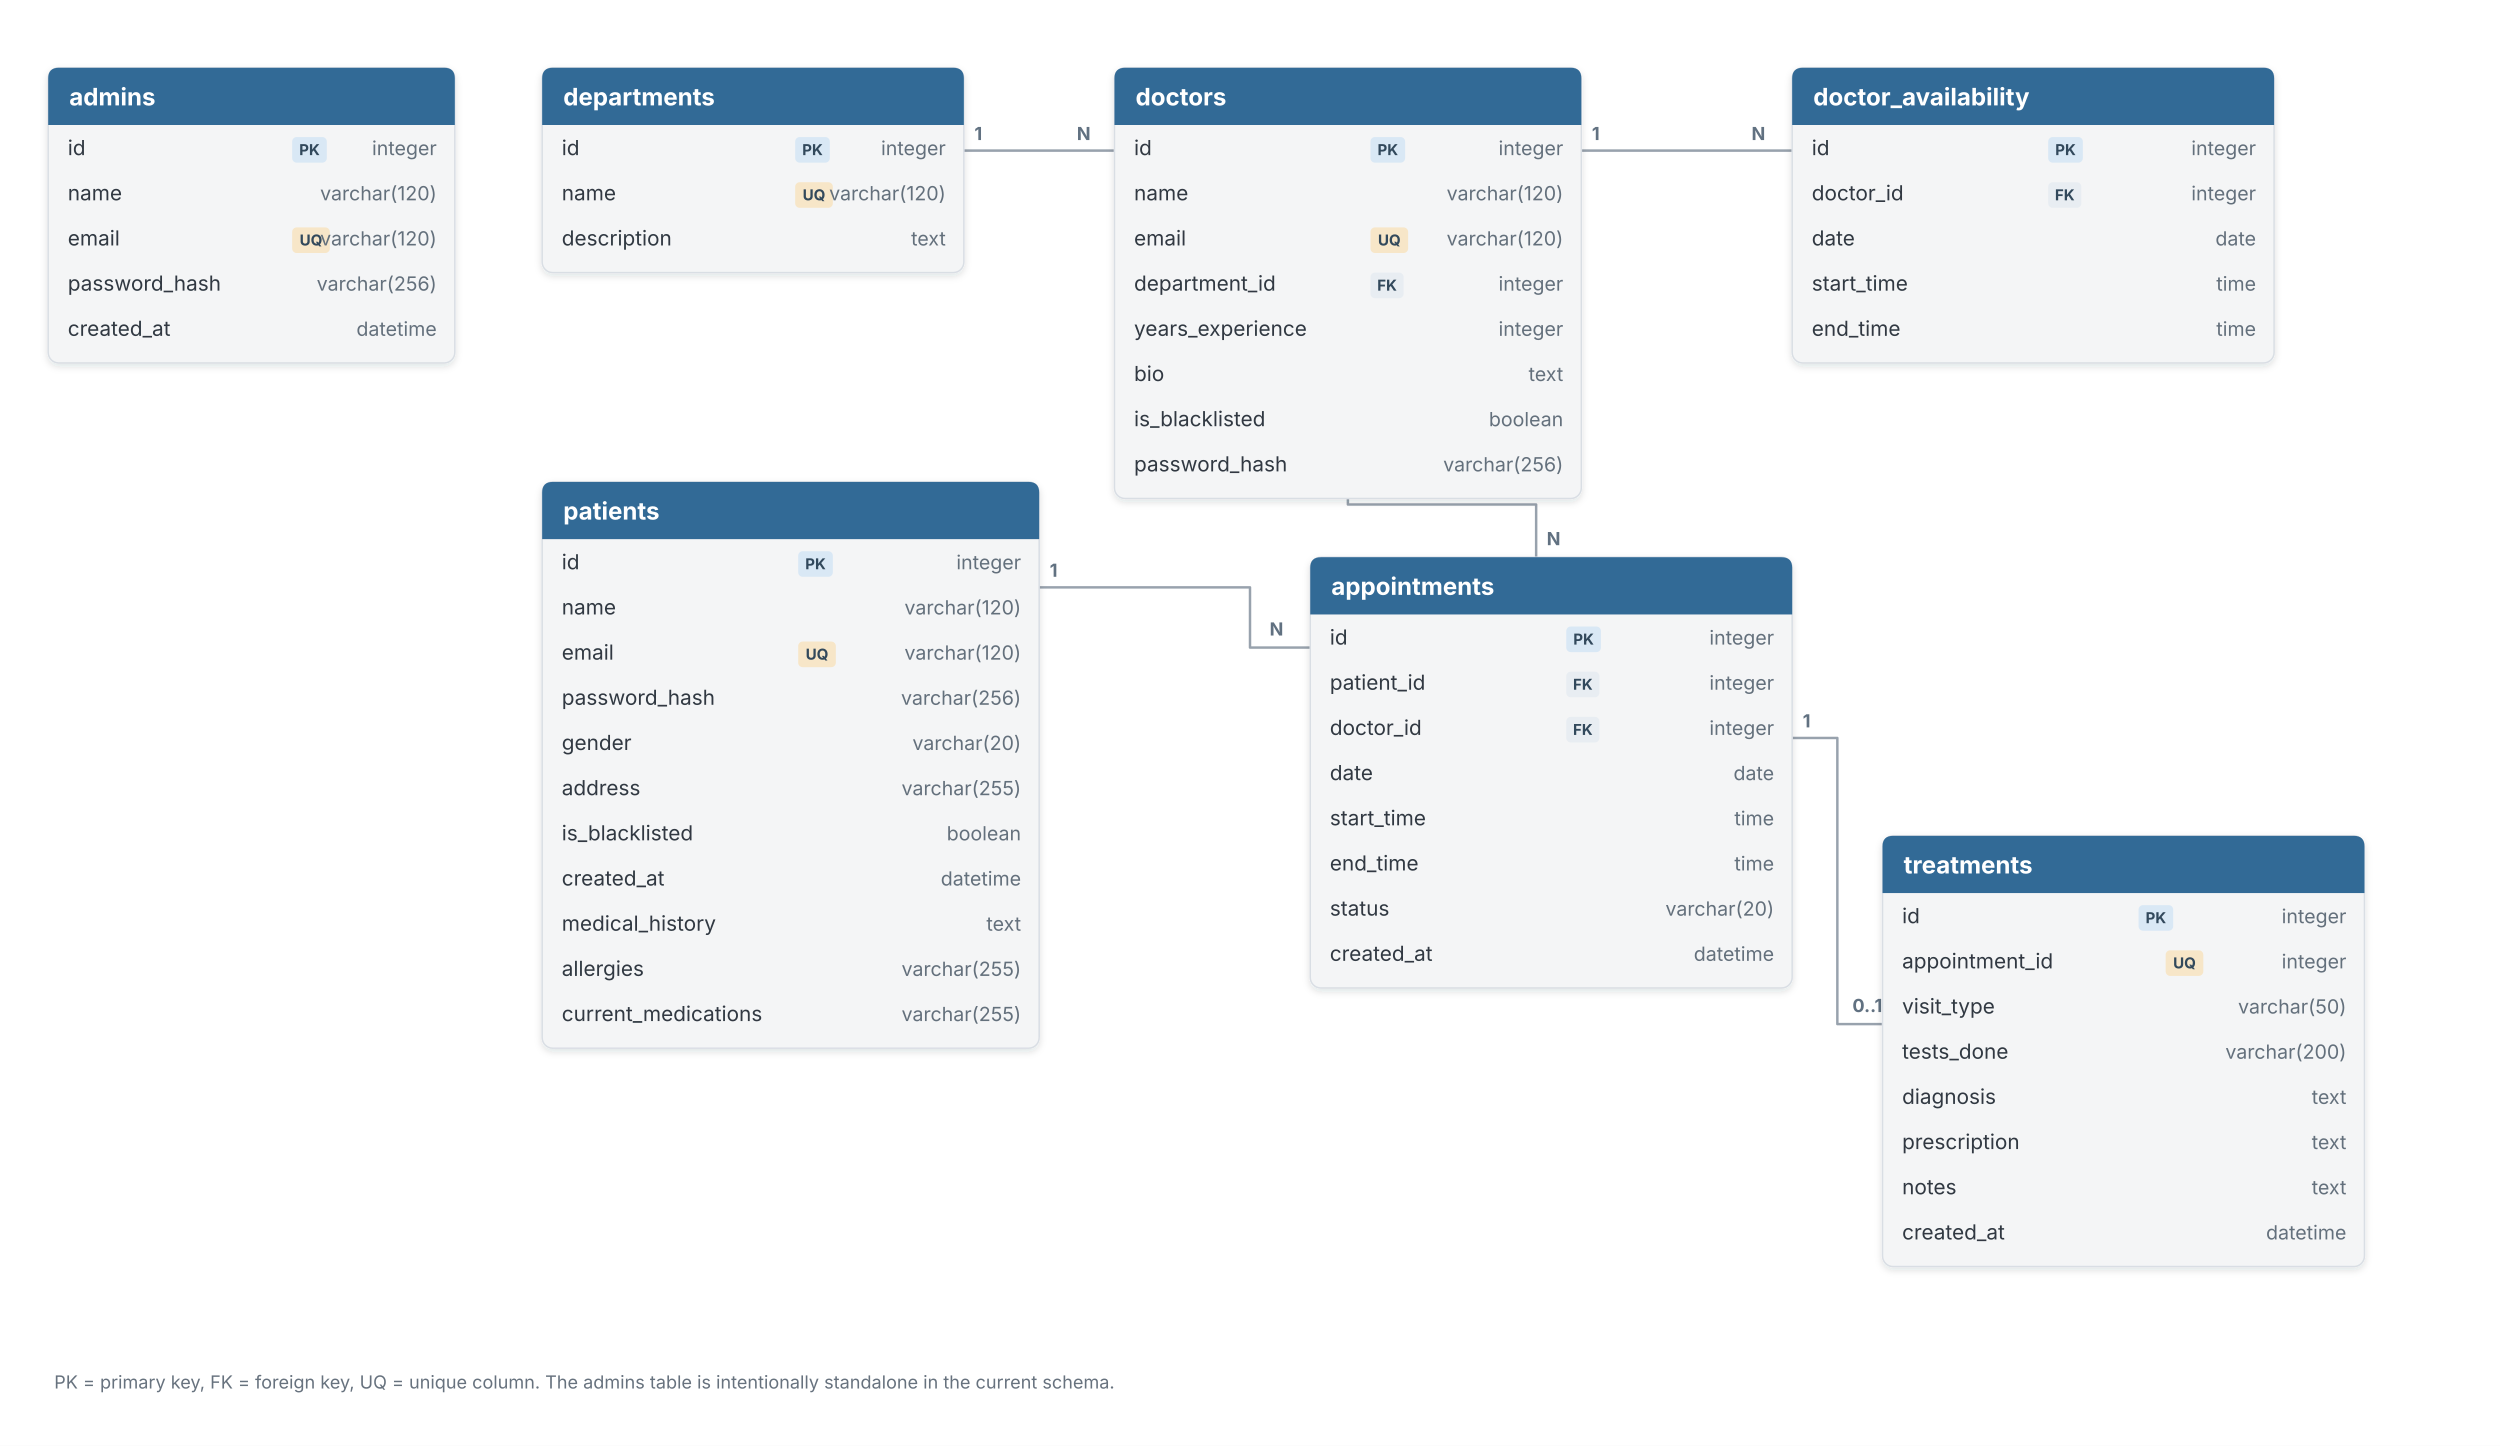
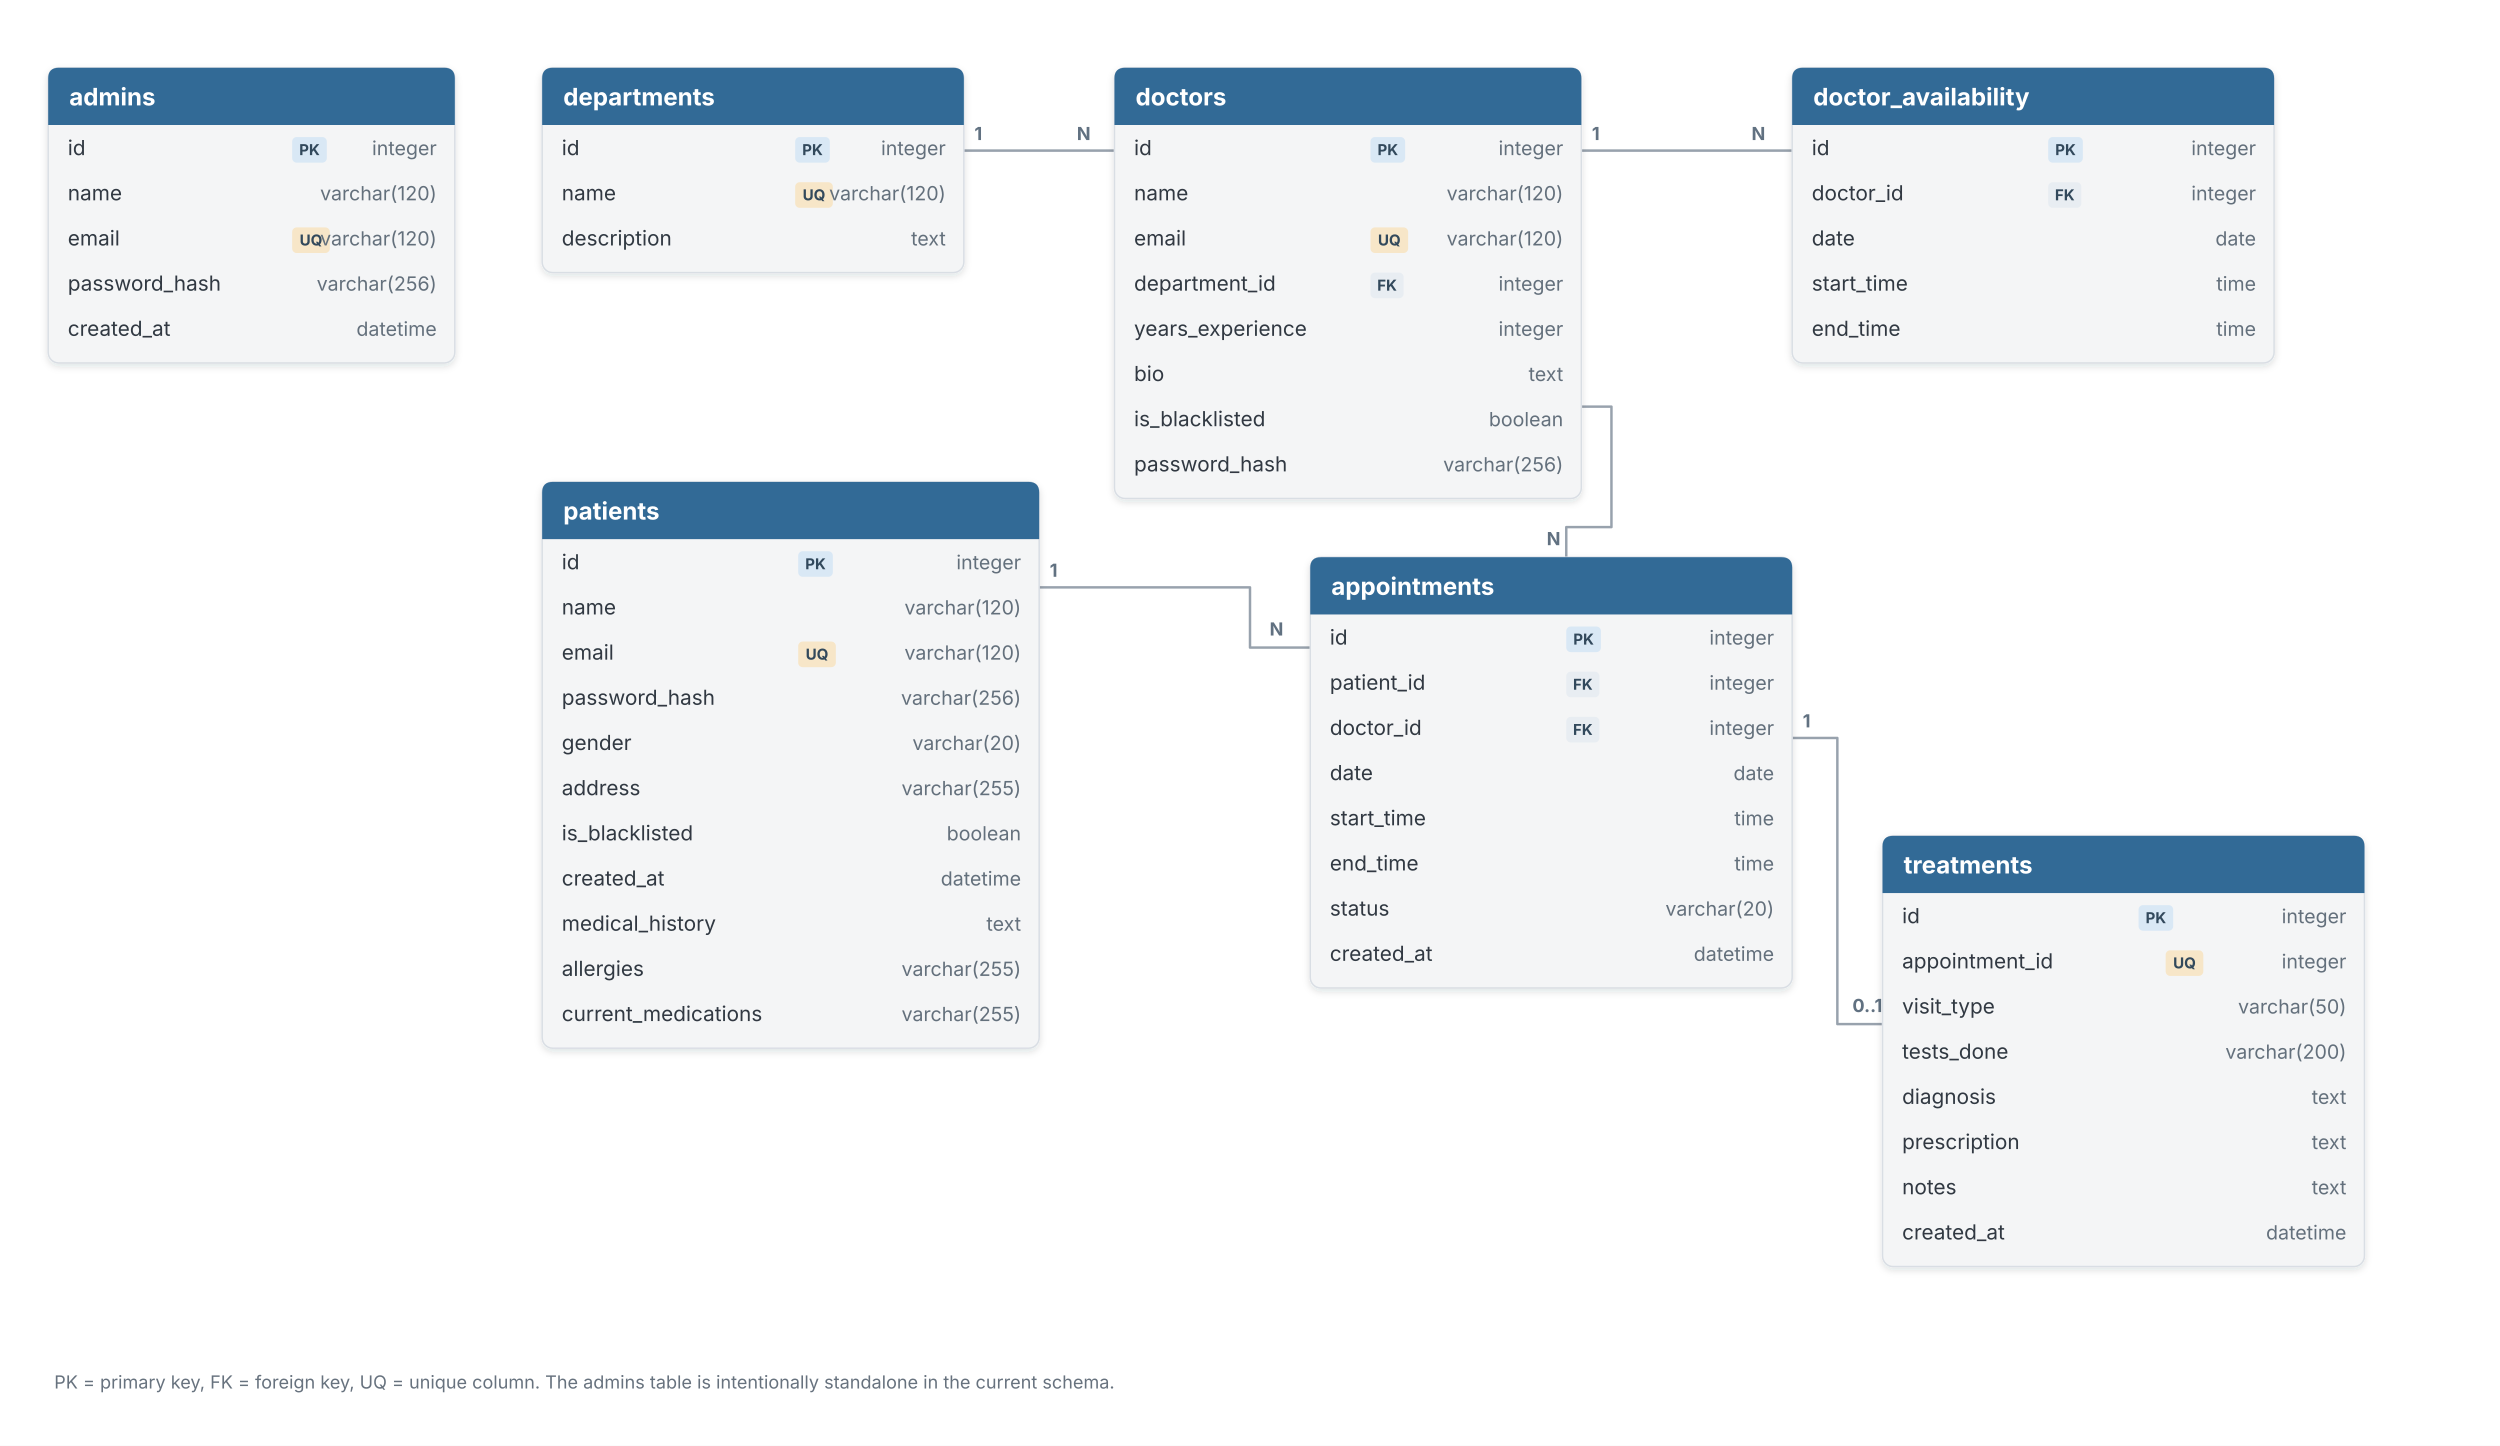
<svg xmlns="http://www.w3.org/2000/svg" width="1660" height="960" viewBox="0 0 1660 960">
  <defs>
    <filter id="shadow" x="-15%" y="-15%" width="130%" height="140%">
      <feDropShadow dx="0" dy="2" stdDeviation="2.4" flood-color="#162b3c" flood-opacity=".13" />
    </filter>
  </defs>
  <style>text{font-family:Inter,Arial,sans-serif;fill:#303942}.table-title{font-size:16px;font-weight:700;fill:#fff}.field{font-size:13.8px}.type{font-size:13px;fill:#64707c}.tag{font-size:10px;font-weight:700;fill:#31485b}.rel{fill:none;stroke:#98a2ad;stroke-width:1.65;stroke-linecap:round;stroke-linejoin:round}.cardinality{font-size:12px;font-weight:700;fill:#617181;paint-order:stroke;stroke:#fff;stroke-width:3px;stroke-linejoin:round}.foot{font-size:12px;fill:#67727e}</style>
  <rect width="100%" height="100%" fill="#ffffff" />
  <path class="rel" d="M640 100 H740" />
  <text x="647" y="93" class="cardinality">1</text>
  <text x="715" y="93" class="cardinality">N</text>
  <path class="rel" d="M1050 100 H1190" />
  <text x="1057" y="93" class="cardinality">1</text>
  <text x="1163" y="93" class="cardinality">N</text>
-   <path class="rel" d="M895 285 V335 H1020 V370" />
+   <path class="rel" d="M1050 270 H1070 V350 H1040 V370" />
  <text x="902" y="310" class="cardinality">1</text>
  <text x="1027" y="362" class="cardinality">N</text>
  <path class="rel" d="M690 390 H830 V430 H870" />
  <text x="697" y="383" class="cardinality">1</text>
  <text x="843" y="422" class="cardinality">N</text>
  <path class="rel" d="M1190 490 H1220 V680 H1250" />
  <text x="1197" y="483" class="cardinality">1</text>
  <text x="1230" y="672" class="cardinality">0..1</text>
  <g filter="url(#shadow)">
    <rect x="32" y="45" width="270" height="196" rx="7" fill="#f4f5f6" stroke="#d9dee4" />
    <path d="M39,45 H295 Q302,45 302,52 V83 H32 V52 Q32,45 39,45 Z" fill="#326a96" />
    <text x="46" y="70" class="table-title">admins</text>
    <text x="45" y="103" class="field">id</text>
    <rect x="194" y="91" width="23" height="17" rx="3" fill="#d9e8f5" />
    <text x="205.5" y="103" text-anchor="middle" class="tag">PK</text>
    <text x="290" y="103" text-anchor="end" class="type">integer</text>
    <text x="45" y="133" class="field">name</text>
    <text x="290" y="133" text-anchor="end" class="type">varchar(120)</text>
    <text x="45" y="163" class="field">email</text>
    <rect x="194" y="151" width="25" height="17" rx="3" fill="#f7e6c8" />
    <text x="206.5" y="163" text-anchor="middle" class="tag">UQ</text>
    <text x="290" y="163" text-anchor="end" class="type">varchar(120)</text>
    <text x="45" y="193" class="field">password_hash</text>
    <text x="290" y="193" text-anchor="end" class="type">varchar(256)</text>
    <text x="45" y="223" class="field">created_at</text>
    <text x="290" y="223" text-anchor="end" class="type">datetime</text>
  </g>
  <g filter="url(#shadow)">
    <rect x="360" y="45" width="280" height="136" rx="7" fill="#f4f5f6" stroke="#d9dee4" />
    <path d="M367,45 H633 Q640,45 640,52 V83 H360 V52 Q360,45 367,45 Z" fill="#326a96" />
    <text x="374" y="70" class="table-title">departments</text>
    <text x="373" y="103" class="field">id</text>
    <rect x="528" y="91" width="23" height="17" rx="3" fill="#d9e8f5" />
    <text x="539.5" y="103" text-anchor="middle" class="tag">PK</text>
    <text x="628" y="103" text-anchor="end" class="type">integer</text>
    <text x="373" y="133" class="field">name</text>
    <rect x="528" y="121" width="25" height="17" rx="3" fill="#f7e6c8" />
    <text x="540.5" y="133" text-anchor="middle" class="tag">UQ</text>
    <text x="628" y="133" text-anchor="end" class="type">varchar(120)</text>
    <text x="373" y="163" class="field">description</text>
    <text x="628" y="163" text-anchor="end" class="type">text</text>
  </g>
  <g filter="url(#shadow)">
    <rect x="740" y="45" width="310" height="286" rx="7" fill="#f4f5f6" stroke="#d9dee4" />
    <path d="M747,45 H1043 Q1050,45 1050,52 V83 H740 V52 Q740,45 747,45 Z" fill="#326a96" />
    <text x="754" y="70" class="table-title">doctors</text>
    <text x="753" y="103" class="field">id</text>
    <rect x="910" y="91" width="23" height="17" rx="3" fill="#d9e8f5" />
    <text x="921.5" y="103" text-anchor="middle" class="tag">PK</text>
    <text x="1038" y="103" text-anchor="end" class="type">integer</text>
    <text x="753" y="133" class="field">name</text>
    <text x="1038" y="133" text-anchor="end" class="type">varchar(120)</text>
    <text x="753" y="163" class="field">email</text>
    <rect x="910" y="151" width="25" height="17" rx="3" fill="#f7e6c8" />
    <text x="922.5" y="163" text-anchor="middle" class="tag">UQ</text>
    <text x="1038" y="163" text-anchor="end" class="type">varchar(120)</text>
    <text x="753" y="193" class="field">department_id</text>
    <rect x="910" y="181" width="22" height="17" rx="3" fill="#e8edf2" />
    <text x="921" y="193" text-anchor="middle" class="tag">FK</text>
    <text x="1038" y="193" text-anchor="end" class="type">integer</text>
    <text x="753" y="223" class="field">years_experience</text>
    <text x="1038" y="223" text-anchor="end" class="type">integer</text>
    <text x="753" y="253" class="field">bio</text>
    <text x="1038" y="253" text-anchor="end" class="type">text</text>
    <text x="753" y="283" class="field">is_blacklisted</text>
    <text x="1038" y="283" text-anchor="end" class="type">boolean</text>
    <text x="753" y="313" class="field">password_hash</text>
    <text x="1038" y="313" text-anchor="end" class="type">varchar(256)</text>
  </g>
  <g filter="url(#shadow)">
    <rect x="1190" y="45" width="320" height="196" rx="7" fill="#f4f5f6" stroke="#d9dee4" />
    <path d="M1197,45 H1503 Q1510,45 1510,52 V83 H1190 V52 Q1190,45 1197,45 Z" fill="#326a96" />
    <text x="1204" y="70" class="table-title">doctor_availability</text>
    <text x="1203" y="103" class="field">id</text>
    <rect x="1360" y="91" width="23" height="17" rx="3" fill="#d9e8f5" />
    <text x="1371.5" y="103" text-anchor="middle" class="tag">PK</text>
    <text x="1498" y="103" text-anchor="end" class="type">integer</text>
    <text x="1203" y="133" class="field">doctor_id</text>
    <rect x="1360" y="121" width="22" height="17" rx="3" fill="#e8edf2" />
    <text x="1371" y="133" text-anchor="middle" class="tag">FK</text>
    <text x="1498" y="133" text-anchor="end" class="type">integer</text>
    <text x="1203" y="163" class="field">date</text>
    <text x="1498" y="163" text-anchor="end" class="type">date</text>
    <text x="1203" y="193" class="field">start_time</text>
    <text x="1498" y="193" text-anchor="end" class="type">time</text>
    <text x="1203" y="223" class="field">end_time</text>
    <text x="1498" y="223" text-anchor="end" class="type">time</text>
  </g>
  <g filter="url(#shadow)">
    <rect x="360" y="320" width="330" height="376" rx="7" fill="#f4f5f6" stroke="#d9dee4" />
    <path d="M367,320 H683 Q690,320 690,327 V358 H360 V327 Q360,320 367,320 Z" fill="#326a96" />
    <text x="374" y="345" class="table-title">patients</text>
    <text x="373" y="378" class="field">id</text>
    <rect x="530" y="366" width="23" height="17" rx="3" fill="#d9e8f5" />
    <text x="541.5" y="378" text-anchor="middle" class="tag">PK</text>
    <text x="678" y="378" text-anchor="end" class="type">integer</text>
    <text x="373" y="408" class="field">name</text>
    <text x="678" y="408" text-anchor="end" class="type">varchar(120)</text>
    <text x="373" y="438" class="field">email</text>
    <rect x="530" y="426" width="25" height="17" rx="3" fill="#f7e6c8" />
    <text x="542.5" y="438" text-anchor="middle" class="tag">UQ</text>
    <text x="678" y="438" text-anchor="end" class="type">varchar(120)</text>
    <text x="373" y="468" class="field">password_hash</text>
    <text x="678" y="468" text-anchor="end" class="type">varchar(256)</text>
    <text x="373" y="498" class="field">gender</text>
    <text x="678" y="498" text-anchor="end" class="type">varchar(20)</text>
    <text x="373" y="528" class="field">address</text>
    <text x="678" y="528" text-anchor="end" class="type">varchar(255)</text>
    <text x="373" y="558" class="field">is_blacklisted</text>
    <text x="678" y="558" text-anchor="end" class="type">boolean</text>
    <text x="373" y="588" class="field">created_at</text>
    <text x="678" y="588" text-anchor="end" class="type">datetime</text>
    <text x="373" y="618" class="field">medical_history</text>
    <text x="678" y="618" text-anchor="end" class="type">text</text>
    <text x="373" y="648" class="field">allergies</text>
    <text x="678" y="648" text-anchor="end" class="type">varchar(255)</text>
    <text x="373" y="678" class="field">current_medications</text>
    <text x="678" y="678" text-anchor="end" class="type">varchar(255)</text>
  </g>
  <g filter="url(#shadow)">
    <rect x="870" y="370" width="320" height="286" rx="7" fill="#f4f5f6" stroke="#d9dee4" />
    <path d="M877,370 H1183 Q1190,370 1190,377 V408 H870 V377 Q870,370 877,370 Z" fill="#326a96" />
    <text x="884" y="395" class="table-title">appointments</text>
    <text x="883" y="428" class="field">id</text>
    <rect x="1040" y="416" width="23" height="17" rx="3" fill="#d9e8f5" />
    <text x="1051.5" y="428" text-anchor="middle" class="tag">PK</text>
    <text x="1178" y="428" text-anchor="end" class="type">integer</text>
    <text x="883" y="458" class="field">patient_id</text>
    <rect x="1040" y="446" width="22" height="17" rx="3" fill="#e8edf2" />
    <text x="1051" y="458" text-anchor="middle" class="tag">FK</text>
    <text x="1178" y="458" text-anchor="end" class="type">integer</text>
    <text x="883" y="488" class="field">doctor_id</text>
    <rect x="1040" y="476" width="22" height="17" rx="3" fill="#e8edf2" />
    <text x="1051" y="488" text-anchor="middle" class="tag">FK</text>
    <text x="1178" y="488" text-anchor="end" class="type">integer</text>
    <text x="883" y="518" class="field">date</text>
    <text x="1178" y="518" text-anchor="end" class="type">date</text>
    <text x="883" y="548" class="field">start_time</text>
    <text x="1178" y="548" text-anchor="end" class="type">time</text>
    <text x="883" y="578" class="field">end_time</text>
    <text x="1178" y="578" text-anchor="end" class="type">time</text>
    <text x="883" y="608" class="field">status</text>
    <text x="1178" y="608" text-anchor="end" class="type">varchar(20)</text>
    <text x="883" y="638" class="field">created_at</text>
    <text x="1178" y="638" text-anchor="end" class="type">datetime</text>
  </g>
  <g filter="url(#shadow)">
    <rect x="1250" y="555" width="320" height="286" rx="7" fill="#f4f5f6" stroke="#d9dee4" />
    <path d="M1257,555 H1563 Q1570,555 1570,562 V593 H1250 V562 Q1250,555 1257,555 Z" fill="#326a96" />
    <text x="1264" y="580" class="table-title">treatments</text>
    <text x="1263" y="613" class="field">id</text>
    <rect x="1420" y="601" width="23" height="17" rx="3" fill="#d9e8f5" />
    <text x="1431.5" y="613" text-anchor="middle" class="tag">PK</text>
    <text x="1558" y="613" text-anchor="end" class="type">integer</text>
    <text x="1263" y="643" class="field">appointment_id</text>
    <rect x="1438" y="631" width="25" height="17" rx="3" fill="#f7e6c8" />
    <text x="1450.5" y="643" text-anchor="middle" class="tag">UQ</text>
    <text x="1558" y="643" text-anchor="end" class="type">integer</text>
    <text x="1263" y="673" class="field">visit_type</text>
    <text x="1558" y="673" text-anchor="end" class="type">varchar(50)</text>
    <text x="1263" y="703" class="field">tests_done</text>
    <text x="1558" y="703" text-anchor="end" class="type">varchar(200)</text>
    <text x="1263" y="733" class="field">diagnosis</text>
    <text x="1558" y="733" text-anchor="end" class="type">text</text>
    <text x="1263" y="763" class="field">prescription</text>
    <text x="1558" y="763" text-anchor="end" class="type">text</text>
    <text x="1263" y="793" class="field">notes</text>
    <text x="1558" y="793" text-anchor="end" class="type">text</text>
    <text x="1263" y="823" class="field">created_at</text>
    <text x="1558" y="823" text-anchor="end" class="type">datetime</text>
  </g>
  <text x="36" y="922" class="foot">PK = primary key, FK = foreign key, UQ = unique column. The admins table is intentionally standalone in the current schema.</text>
</svg>
